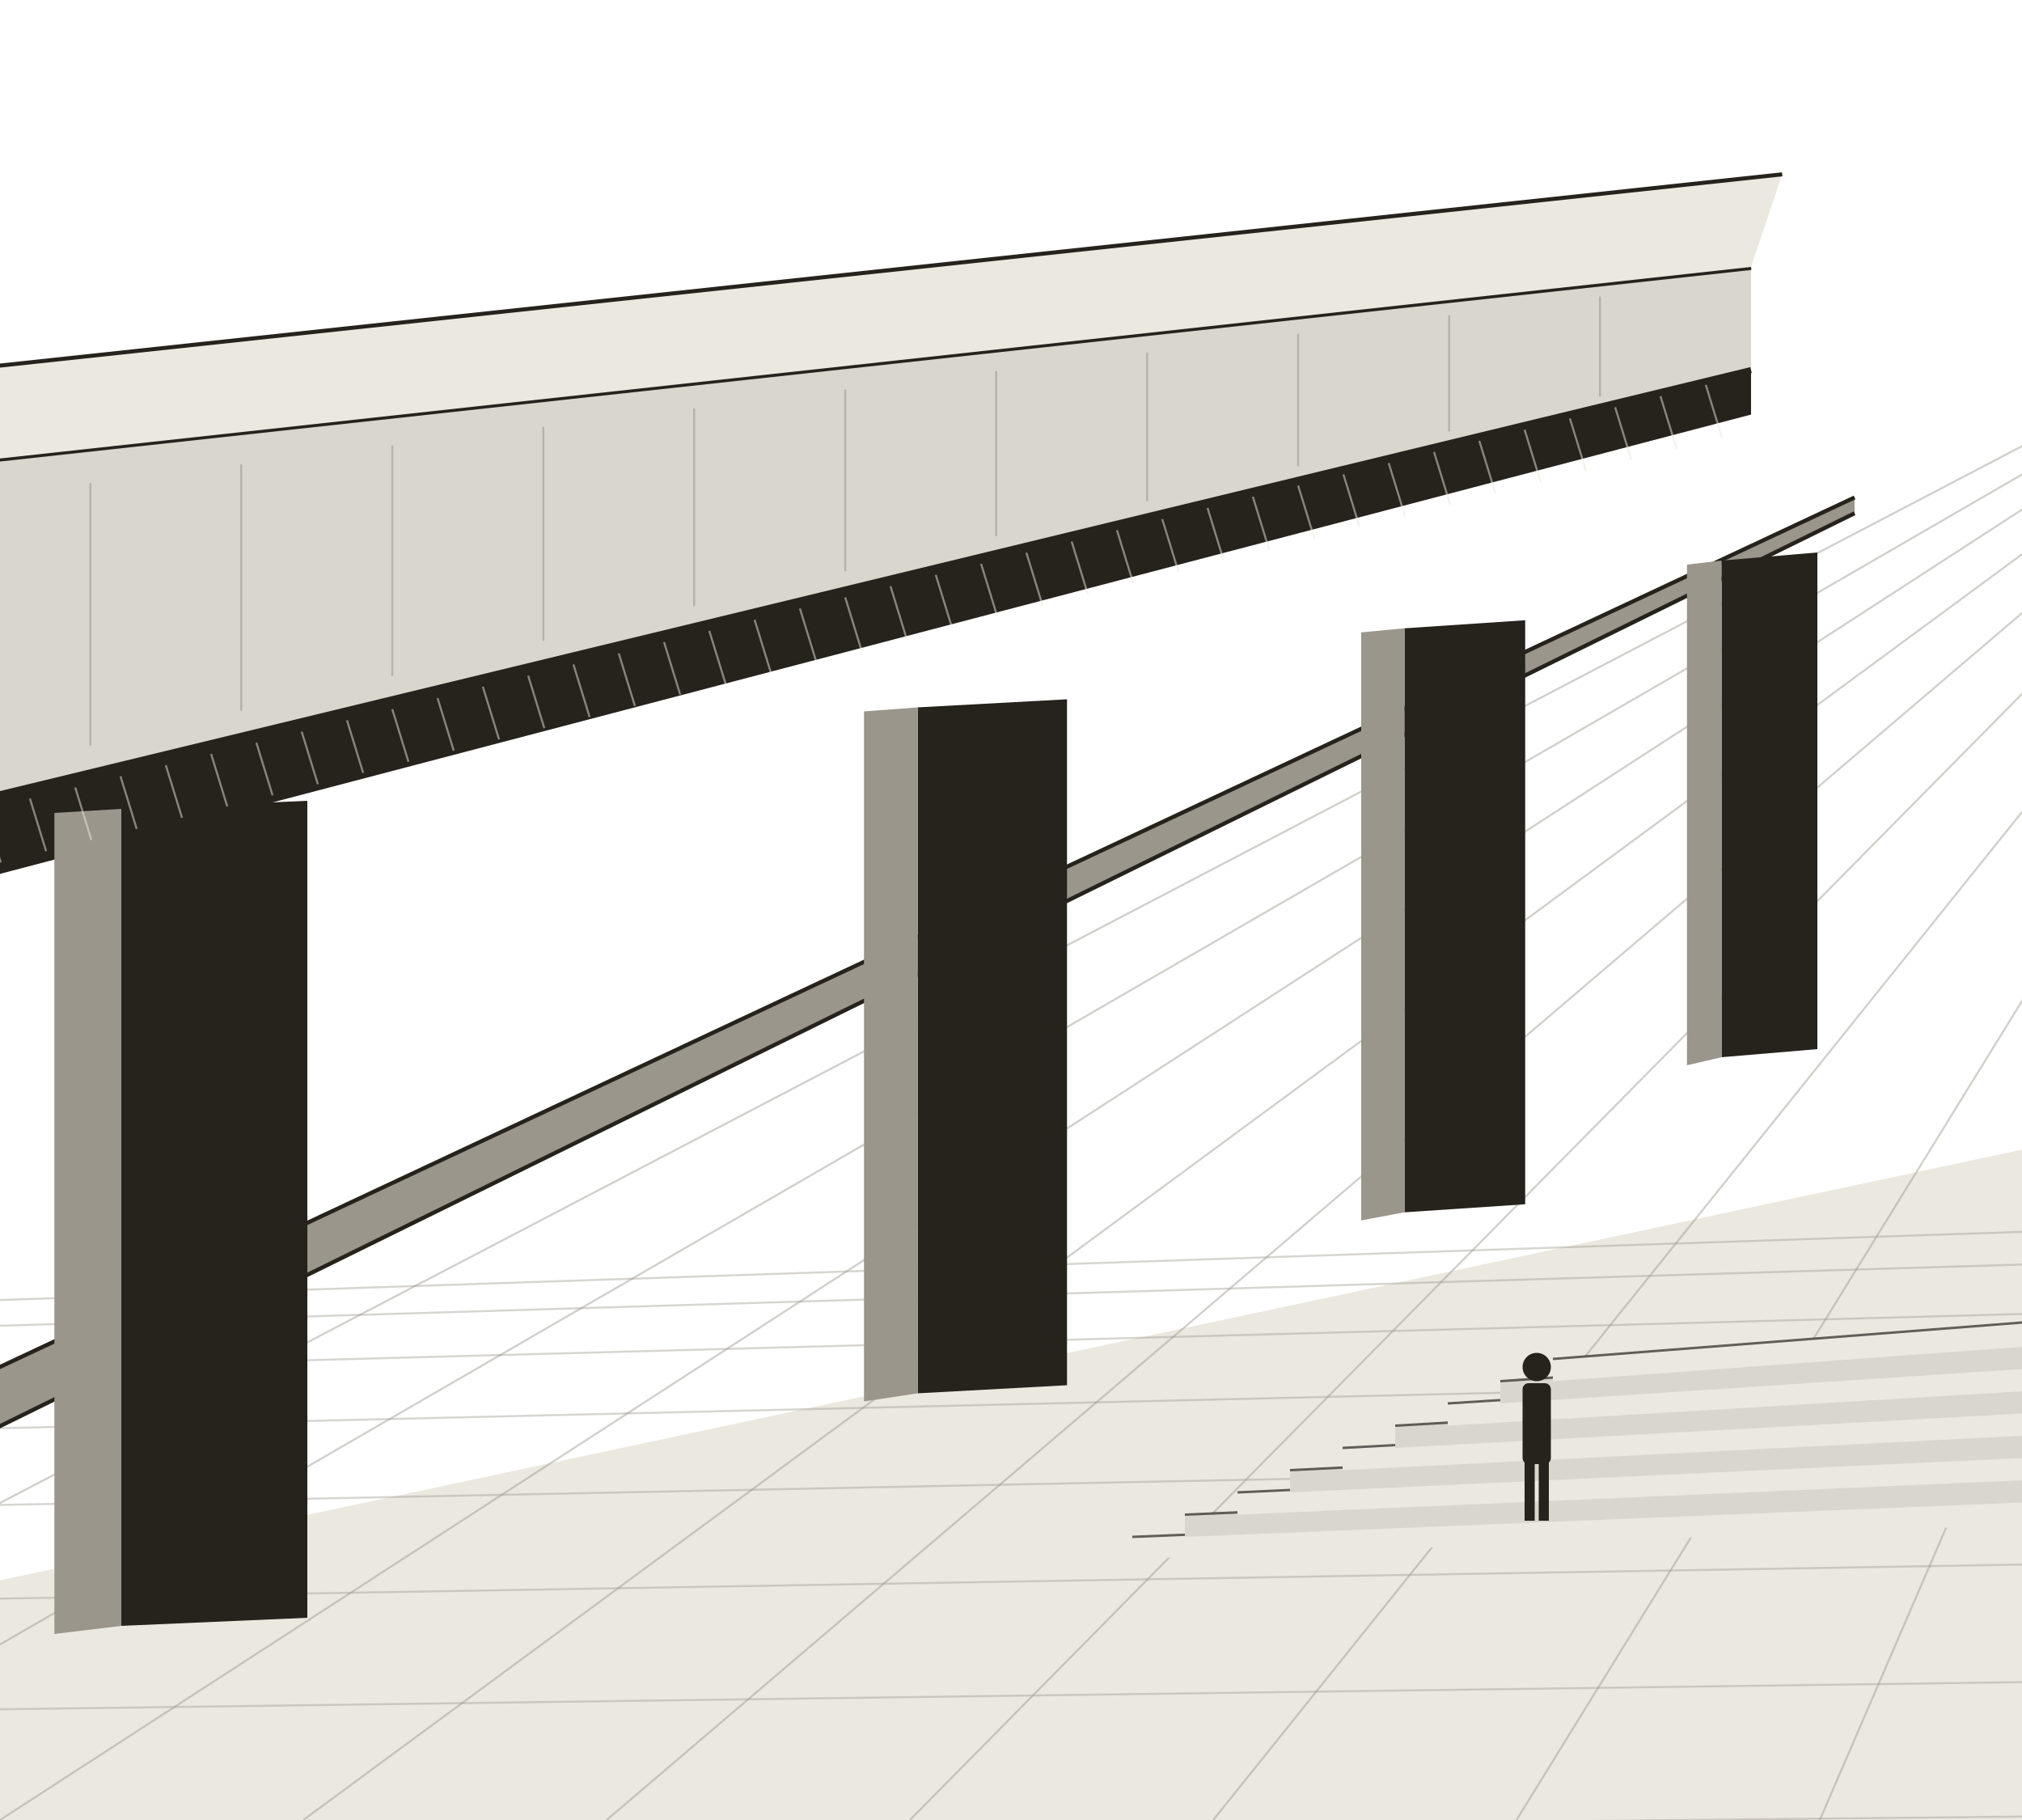
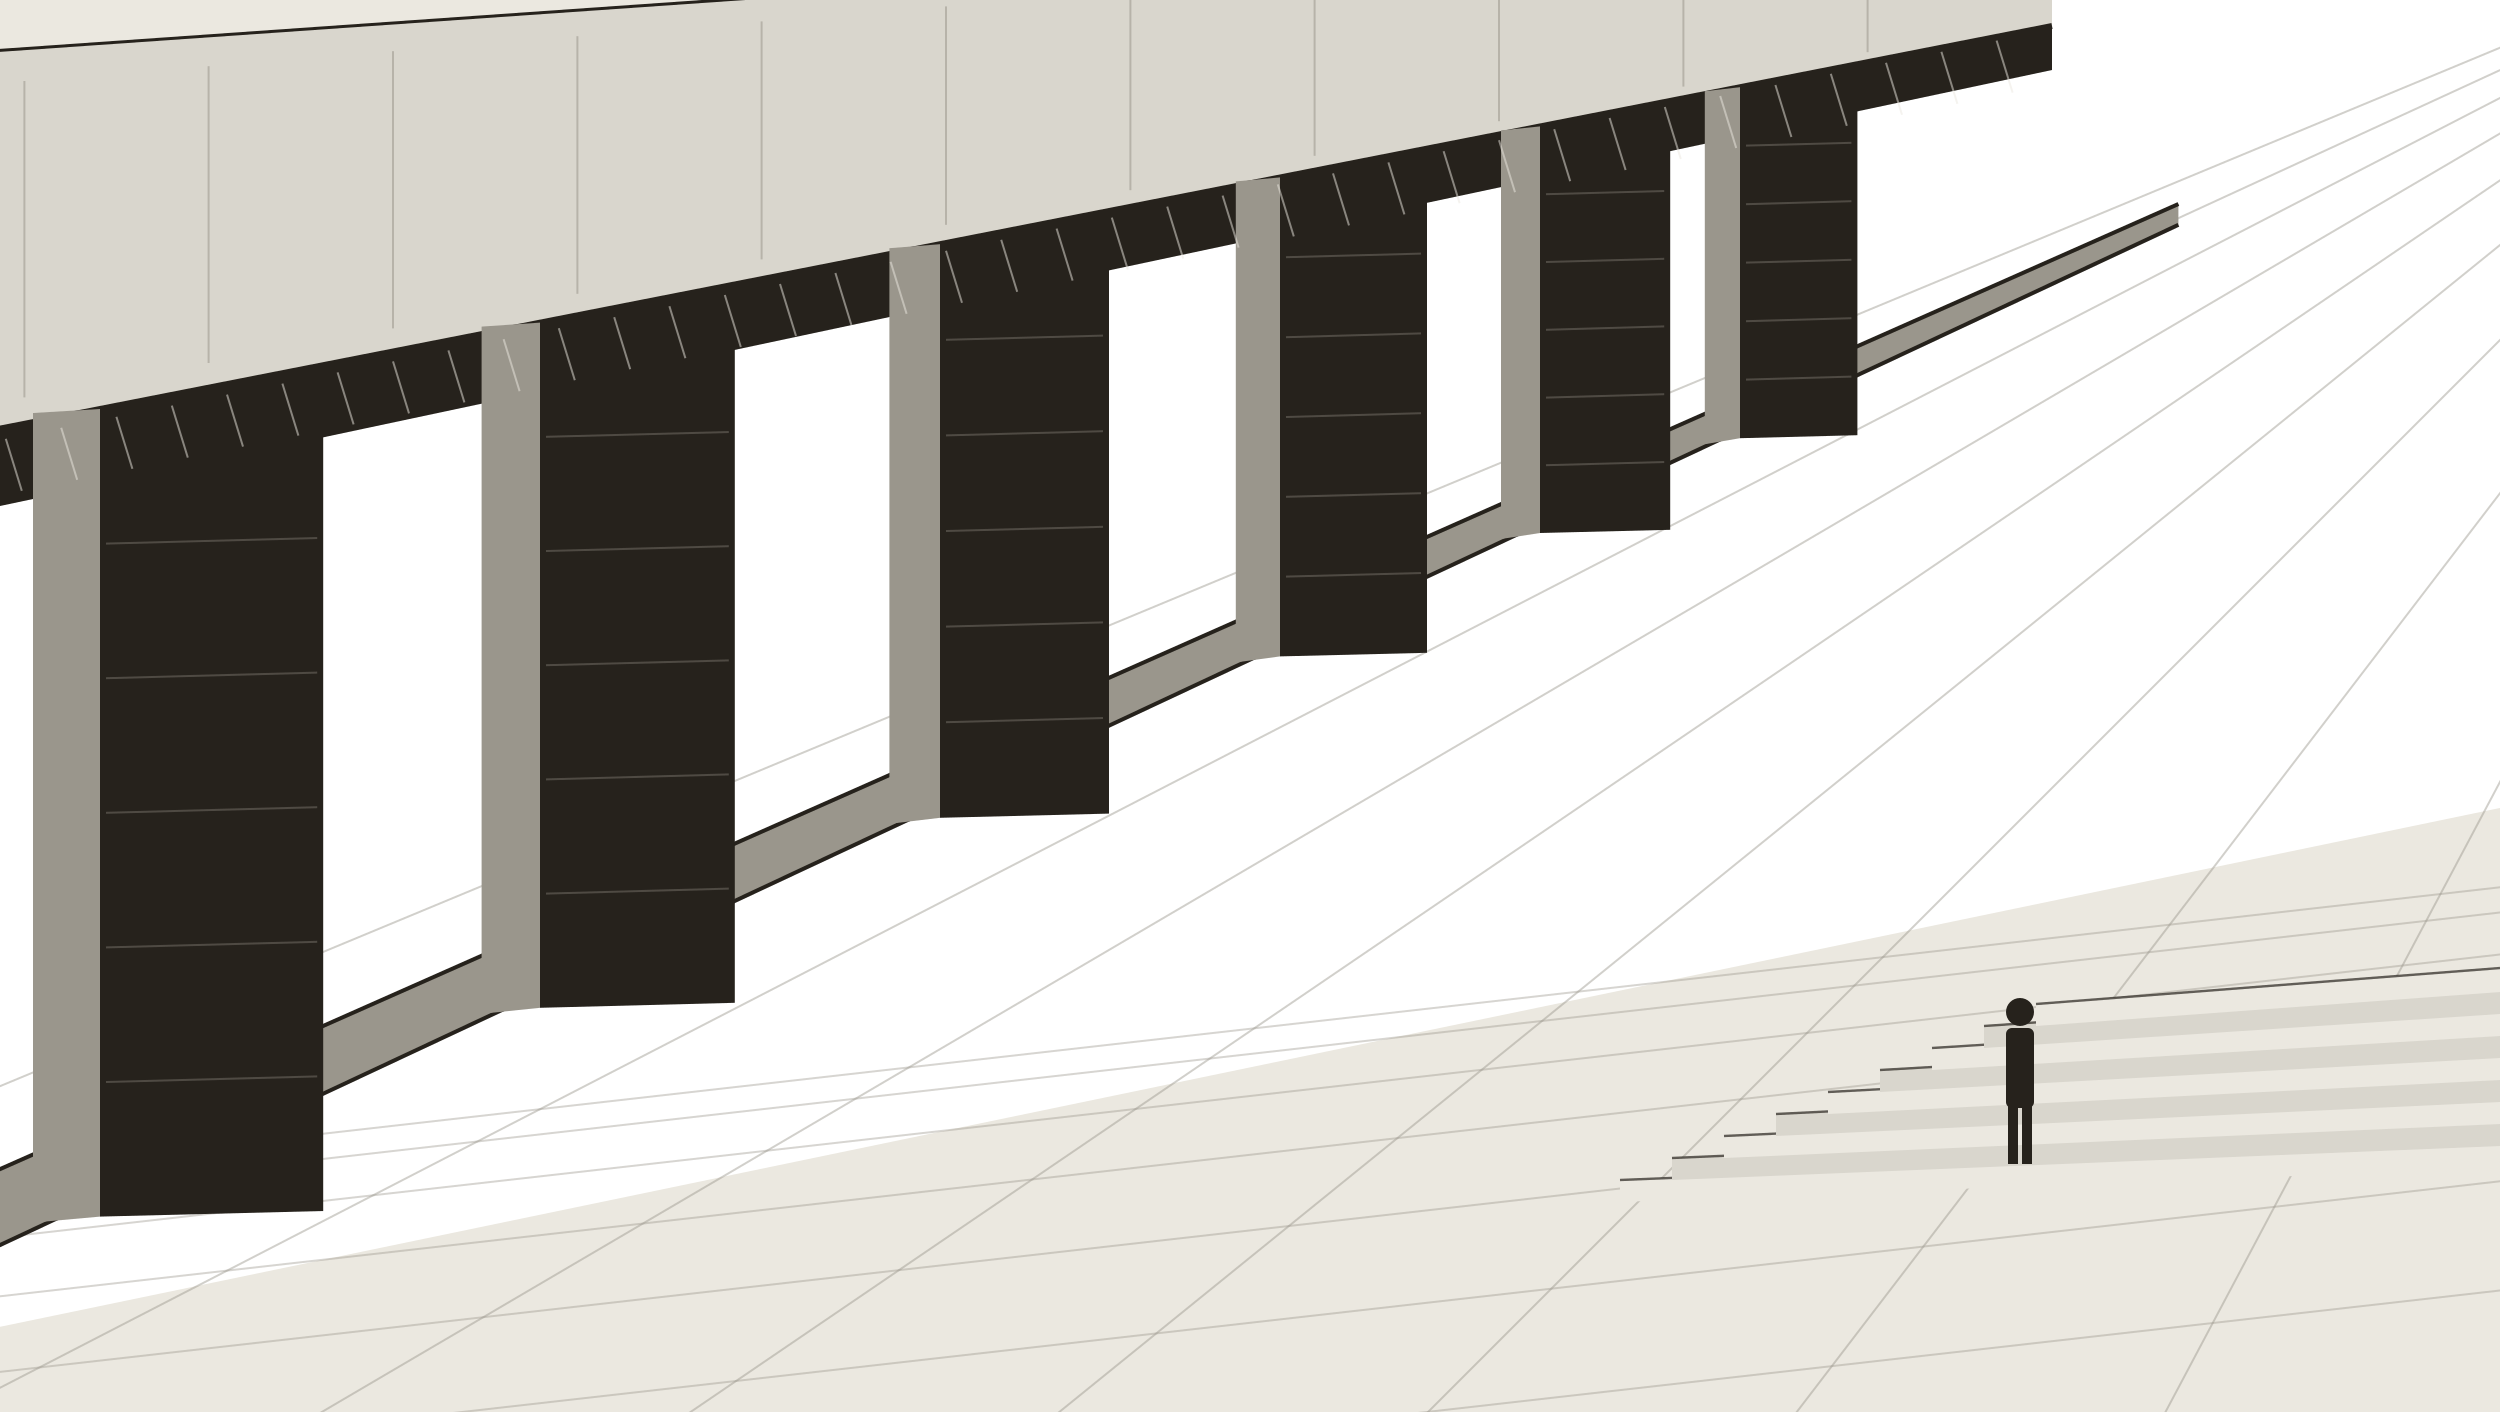
- <svg xmlns="http://www.w3.org/2000/svg" viewBox="0 0 1000 900" role="img" aria-label="">
-   <polygon points="-40.0,790.0 1040.0,560.0 1040.0,900.0 -40.0,900.0" fill="#ebe8e0" />
-   <line x1="-300.0" y1="900.0" x2="1095.0" y2="171.0" stroke="#9a968c" stroke-width="1" opacity="0.45" />
-   <line x1="-150.0" y1="900.0" x2="1110.0" y2="171.0" stroke="#9a968c" stroke-width="1" opacity="0.45" />
-   <line x1="0.0" y1="900.0" x2="1125.0" y2="171.0" stroke="#9a968c" stroke-width="1" opacity="0.45" />
-   <line x1="150.0" y1="900.0" x2="1140.0" y2="171.0" stroke="#9a968c" stroke-width="1" opacity="0.45" />
-   <line x1="300.0" y1="900.0" x2="1155.0" y2="171.0" stroke="#9a968c" stroke-width="1" opacity="0.45" />
-   <line x1="450.0" y1="900.0" x2="1170.0" y2="171.0" stroke="#9a968c" stroke-width="1" opacity="0.45" />
-   <line x1="600.0" y1="900.0" x2="1185.0" y2="171.0" stroke="#9a968c" stroke-width="1" opacity="0.45" />
-   <line x1="750.0" y1="900.0" x2="1200.0" y2="171.0" stroke="#9a968c" stroke-width="1" opacity="0.45" />
-   <line x1="900.0" y1="900.0" x2="1215.0" y2="171.0" stroke="#9a968c" stroke-width="1" opacity="0.45" />
-   <line x1="1050.0" y1="900.0" x2="1230.0" y2="171.0" stroke="#9a968c" stroke-width="1" opacity="0.45" />
+ <svg xmlns="http://www.w3.org/2000/svg" viewBox="-250 170 1250 706" role="img" aria-label="">
+   <polygon points="-330.0,850.0 1260.0,520.0 1260.0,900.0 -330.0,900.0" fill="#ebe8e0" />
+   <line x1="-700.0" y1="900.0" x2="1055.0" y2="171.0" stroke="#9a968c" stroke-width="1" opacity="0.45" />
+   <line x1="-510.0" y1="900.0" x2="1074.0" y2="171.0" stroke="#9a968c" stroke-width="1" opacity="0.45" />
+   <line x1="-320.0" y1="900.0" x2="1093.0" y2="171.0" stroke="#9a968c" stroke-width="1" opacity="0.45" />
+   <line x1="-130.0" y1="900.0" x2="1112.0" y2="171.0" stroke="#9a968c" stroke-width="1" opacity="0.45" />
+   <line x1="60.0" y1="900.0" x2="1131.0" y2="171.0" stroke="#9a968c" stroke-width="1" opacity="0.45" />
+   <line x1="250.0" y1="900.0" x2="1150.0" y2="171.0" stroke="#9a968c" stroke-width="1" opacity="0.45" />
+   <line x1="440.0" y1="900.0" x2="1169.0" y2="171.0" stroke="#9a968c" stroke-width="1" opacity="0.45" />
+   <line x1="630.0" y1="900.0" x2="1188.0" y2="171.0" stroke="#9a968c" stroke-width="1" opacity="0.45" />
+   <line x1="820.0" y1="900.0" x2="1207.0" y2="171.0" stroke="#9a968c" stroke-width="1" opacity="0.45" />
+   <line x1="1010.0" y1="900.0" x2="1226.0" y2="171.0" stroke="#9a968c" stroke-width="1" opacity="0.45" />
  <line x1="1200.0" y1="900.0" x2="1245.0" y2="171.0" stroke="#9a968c" stroke-width="1" opacity="0.45" />
-   <line x1="1350.0" y1="900.0" x2="1260.0" y2="171.0" stroke="#9a968c" stroke-width="1" opacity="0.45" />
-   <line x1="1500.0" y1="900.0" x2="1275.0" y2="171.0" stroke="#9a968c" stroke-width="1" opacity="0.45" />
-   <line x1="1650.0" y1="900.0" x2="1290.0" y2="171.0" stroke="#9a968c" stroke-width="1" opacity="0.45" />
-   <line x1="1800.0" y1="900.0" x2="1305.0" y2="171.0" stroke="#9a968c" stroke-width="1" opacity="0.45" />
-   <line x1="1950.0" y1="900.0" x2="1320.0" y2="171.0" stroke="#9a968c" stroke-width="1" opacity="0.45" />
-   <line x1="-40.0" y1="644.2" x2="1040.0" y2="607.8" stroke="#9a968c" stroke-width="1" opacity="0.4" />
-   <line x1="-40.0" y1="656.8" x2="1040.0" y2="624.1" stroke="#9a968c" stroke-width="1" opacity="0.4" />
-   <line x1="-40.0" y1="677.8" x2="1040.0" y2="648.7" stroke="#9a968c" stroke-width="1" opacity="0.4" />
-   <line x1="-40.0" y1="707.2" x2="1040.0" y2="681.7" stroke="#9a968c" stroke-width="1" opacity="0.4" />
-   <line x1="-40.0" y1="745.0" x2="1040.0" y2="723.2" stroke="#9a968c" stroke-width="1" opacity="0.4" />
-   <line x1="-40.0" y1="791.2" x2="1040.0" y2="773.0" stroke="#9a968c" stroke-width="1" opacity="0.4" />
-   <line x1="-40.0" y1="845.8" x2="1040.0" y2="831.3" stroke="#9a968c" stroke-width="1" opacity="0.4" />
-   <line x1="-40.0" y1="908.8" x2="1040.0" y2="897.9" stroke="#9a968c" stroke-width="1" opacity="0.4" />
+   <line x1="1390.0" y1="900.0" x2="1264.0" y2="171.0" stroke="#9a968c" stroke-width="1" opacity="0.45" />
+   <line x1="1580.0" y1="900.0" x2="1283.0" y2="171.0" stroke="#9a968c" stroke-width="1" opacity="0.45" />
+   <line x1="1770.0" y1="900.0" x2="1302.0" y2="171.0" stroke="#9a968c" stroke-width="1" opacity="0.45" />
+   <line x1="-330.0" y1="764.2" x2="1260.0" y2="584.2" stroke="#9a968c" stroke-width="1" opacity="0.4" />
+   <line x1="-330.0" y1="776.8" x2="1260.0" y2="596.8" stroke="#9a968c" stroke-width="1" opacity="0.4" />
+   <line x1="-330.0" y1="797.8" x2="1260.0" y2="617.8" stroke="#9a968c" stroke-width="1" opacity="0.4" />
+   <line x1="-330.0" y1="827.2" x2="1260.0" y2="647.2" stroke="#9a968c" stroke-width="1" opacity="0.4" />
+   <line x1="-330.0" y1="865.0" x2="1260.0" y2="685.0" stroke="#9a968c" stroke-width="1" opacity="0.4" />
+   <line x1="-330.0" y1="911.2" x2="1260.0" y2="731.2" stroke="#9a968c" stroke-width="1" opacity="0.4" />
+   <line x1="-330.0" y1="965.8" x2="1260.0" y2="785.8" stroke="#9a968c" stroke-width="1" opacity="0.4" />
+   <line x1="-330.0" y1="1028.8" x2="1260.0" y2="848.8" stroke="#9a968c" stroke-width="1" opacity="0.4" />
  <polygon points="560.0,760.0 1000.0,742.0 1000.0,754.0 560.0,771.0" fill="#ebe8e0" />
  <line x1="560.0" y1="760.0" x2="1000.0" y2="742.0" stroke="#26221c" stroke-width="1.2" opacity="0.7" />
  <polygon points="586.0,749.0 1000.0,731.0 1000.0,743.0 586.0,760.0" fill="#d9d6cd" />
  <line x1="586.0" y1="749.0" x2="1000.0" y2="731.0" stroke="#26221c" stroke-width="1.2" opacity="0.7" />
  <polygon points="612.0,738.0 1000.0,720.0 1000.0,732.0 612.0,749.0" fill="#ebe8e0" />
  <line x1="612.0" y1="738.0" x2="1000.0" y2="720.0" stroke="#26221c" stroke-width="1.2" opacity="0.7" />
  <polygon points="638.0,727.0 1000.0,709.0 1000.0,721.0 638.0,738.0" fill="#d9d6cd" />
  <line x1="638.0" y1="727.0" x2="1000.0" y2="709.0" stroke="#26221c" stroke-width="1.2" opacity="0.7" />
  <polygon points="664.0,716.0 1000.0,698.0 1000.0,710.0 664.0,727.0" fill="#ebe8e0" />
  <line x1="664.0" y1="716.0" x2="1000.0" y2="698.0" stroke="#26221c" stroke-width="1.2" opacity="0.7" />
  <polygon points="690.0,705.0 1000.0,687.0 1000.0,699.0 690.0,716.0" fill="#d9d6cd" />
  <line x1="690.0" y1="705.0" x2="1000.0" y2="687.0" stroke="#26221c" stroke-width="1.2" opacity="0.7" />
  <polygon points="716.0,694.0 1000.0,676.0 1000.0,688.0 716.0,705.0" fill="#ebe8e0" />
  <line x1="716.0" y1="694.0" x2="1000.0" y2="676.0" stroke="#26221c" stroke-width="1.2" opacity="0.7" />
  <polygon points="742.0,683.0 1000.0,665.0 1000.0,677.0 742.0,694.0" fill="#d9d6cd" />
  <line x1="742.0" y1="683.0" x2="1000.0" y2="665.0" stroke="#26221c" stroke-width="1.2" opacity="0.7" />
  <polygon points="768.0,672.0 1000.0,654.0 1000.0,666.0 768.0,683.0" fill="#ebe8e0" />
  <line x1="768.0" y1="672.0" x2="1000.0" y2="654.0" stroke="#26221c" stroke-width="1.2" opacity="0.7" />
-   <polygon points="-30.0,400.0 866.0,183.0 866.0,205.0 -30.0,440.0" fill="#26221c" />
-   <polygon points="-30.0,230.0 866.0,132.0 866.0,183.0 -30.0,400.0" fill="#d9d6cd" />
-   <line x1="-30.0" y1="248.0" x2="-30.0" y2="386.0" stroke="#9a968c" stroke-width="1" opacity="0.55" />
-   <line x1="44.7" y1="238.8" x2="44.7" y2="368.7" stroke="#9a968c" stroke-width="1" opacity="0.55" />
-   <line x1="119.3" y1="229.6" x2="119.3" y2="351.5" stroke="#9a968c" stroke-width="1" opacity="0.55" />
-   <line x1="194.0" y1="220.3" x2="194.0" y2="334.2" stroke="#9a968c" stroke-width="1" opacity="0.55" />
-   <line x1="268.7" y1="211.1" x2="268.7" y2="316.9" stroke="#9a968c" stroke-width="1" opacity="0.55" />
-   <line x1="343.3" y1="201.9" x2="343.3" y2="299.7" stroke="#9a968c" stroke-width="1" opacity="0.55" />
-   <line x1="418.0" y1="192.7" x2="418.0" y2="282.4" stroke="#9a968c" stroke-width="1" opacity="0.55" />
-   <line x1="492.7" y1="183.5" x2="492.7" y2="265.1" stroke="#9a968c" stroke-width="1" opacity="0.55" />
-   <line x1="567.3" y1="174.3" x2="567.3" y2="247.9" stroke="#9a968c" stroke-width="1" opacity="0.55" />
-   <line x1="642.0" y1="165.1" x2="642.0" y2="230.6" stroke="#9a968c" stroke-width="1" opacity="0.55" />
-   <line x1="716.7" y1="155.8" x2="716.7" y2="213.3" stroke="#9a968c" stroke-width="1" opacity="0.55" />
-   <line x1="791.3" y1="146.6" x2="791.3" y2="196.1" stroke="#9a968c" stroke-width="1" opacity="0.55" />
-   <line x1="-30.0" y1="230.0" x2="866.0" y2="132.0" stroke="#26221c" stroke-width="3" opacity="1" />
-   <line x1="-30.0" y1="400.0" x2="866.0" y2="183.0" stroke="#26221c" stroke-width="3" opacity="1" />
-   <polygon points="-30.0,230.0 866.0,132.0 881.4,86.2 -30.0,184.0" fill="#ebe8e0" />
-   <line x1="-30.0" y1="184.0" x2="881.4" y2="86.2" stroke="#26221c" stroke-width="2" opacity="1" />
-   <polygon points="-30.0,690.0 917.2,246.0 917.2,253.8 -30.0,720.0" fill="#9a968c" />
-   <line x1="-30.0" y1="690.0" x2="917.2" y2="246.0" stroke="#26221c" stroke-width="2" opacity="1" />
-   <line x1="-30.0" y1="720.0" x2="917.2" y2="253.8" stroke="#26221c" stroke-width="2" opacity="1" />
-   <polygon points="60.0,400.0 152.0,396.0 152.0,800.0 60.0,804.0" fill="#26221c" />
-   <polygon points="26.9,402.0 60.0,400.0 60.0,804.0 26.9,808.0" fill="#9a968c" />
-   <polygon points="453.9,349.8 527.7,345.8 527.7,685.0 453.9,689.0" fill="#26221c" />
-   <polygon points="427.3,351.8 453.9,349.8 453.9,689.0 427.3,693.0" fill="#9a968c" />
-   <polygon points="694.6,310.7 754.3,306.7 754.3,595.5 694.6,599.5" fill="#26221c" />
-   <polygon points="673.2,312.7 694.6,310.7 694.6,599.5 673.2,603.5" fill="#9a968c" />
-   <polygon points="851.4,277.2 898.8,273.2 898.8,518.8 851.4,522.8" fill="#26221c" />
-   <polygon points="834.3,279.2 851.4,277.2 851.4,522.8 834.3,526.8" fill="#9a968c" />
-   <line x1="-30.0" y1="406.0" x2="-22.0" y2="432.0" stroke="#ebe8e0" stroke-width="1" opacity="0.5" />
-   <line x1="-7.6" y1="400.5" x2="0.4" y2="426.5" stroke="#ebe8e0" stroke-width="1" opacity="0.5" />
-   <line x1="14.8" y1="394.9" x2="22.8" y2="420.9" stroke="#ebe8e0" stroke-width="1" opacity="0.5" />
-   <line x1="37.2" y1="389.4" x2="45.2" y2="415.4" stroke="#ebe8e0" stroke-width="1" opacity="0.5" />
-   <line x1="59.6" y1="383.9" x2="67.6" y2="409.9" stroke="#ebe8e0" stroke-width="1" opacity="0.5" />
-   <line x1="82.0" y1="378.4" x2="90.0" y2="404.4" stroke="#ebe8e0" stroke-width="1" opacity="0.5" />
-   <line x1="104.4" y1="372.8" x2="112.4" y2="398.8" stroke="#ebe8e0" stroke-width="1" opacity="0.5" />
-   <line x1="126.8" y1="367.3" x2="134.8" y2="393.3" stroke="#ebe8e0" stroke-width="1" opacity="0.5" />
-   <line x1="149.2" y1="361.8" x2="157.2" y2="387.8" stroke="#ebe8e0" stroke-width="1" opacity="0.5" />
-   <line x1="171.6" y1="356.2" x2="179.6" y2="382.2" stroke="#ebe8e0" stroke-width="1" opacity="0.5" />
-   <line x1="194.0" y1="350.7" x2="202.0" y2="376.7" stroke="#ebe8e0" stroke-width="1" opacity="0.5" />
-   <line x1="216.4" y1="345.2" x2="224.4" y2="371.2" stroke="#ebe8e0" stroke-width="1" opacity="0.5" />
-   <line x1="238.8" y1="339.6" x2="246.8" y2="365.6" stroke="#ebe8e0" stroke-width="1" opacity="0.5" />
-   <line x1="261.2" y1="334.1" x2="269.2" y2="360.1" stroke="#ebe8e0" stroke-width="1" opacity="0.5" />
-   <line x1="283.6" y1="328.6" x2="291.6" y2="354.6" stroke="#ebe8e0" stroke-width="1" opacity="0.5" />
-   <line x1="306.0" y1="323.1" x2="314.0" y2="349.1" stroke="#ebe8e0" stroke-width="1" opacity="0.5" />
-   <line x1="328.4" y1="317.5" x2="336.4" y2="343.5" stroke="#ebe8e0" stroke-width="1" opacity="0.5" />
-   <line x1="350.8" y1="312.0" x2="358.8" y2="338.0" stroke="#ebe8e0" stroke-width="1" opacity="0.5" />
-   <line x1="373.2" y1="306.5" x2="381.2" y2="332.5" stroke="#ebe8e0" stroke-width="1" opacity="0.5" />
-   <line x1="395.6" y1="300.9" x2="403.6" y2="326.9" stroke="#ebe8e0" stroke-width="1" opacity="0.5" />
-   <line x1="418.0" y1="295.4" x2="426.0" y2="321.4" stroke="#ebe8e0" stroke-width="1" opacity="0.5" />
-   <line x1="440.4" y1="289.9" x2="448.4" y2="315.9" stroke="#ebe8e0" stroke-width="1" opacity="0.5" />
-   <line x1="462.8" y1="284.3" x2="470.8" y2="310.3" stroke="#ebe8e0" stroke-width="1" opacity="0.5" />
-   <line x1="485.2" y1="278.8" x2="493.2" y2="304.8" stroke="#ebe8e0" stroke-width="1" opacity="0.5" />
-   <line x1="507.6" y1="273.3" x2="515.6" y2="299.3" stroke="#ebe8e0" stroke-width="1" opacity="0.5" />
-   <line x1="530.0" y1="267.8" x2="538.0" y2="293.8" stroke="#ebe8e0" stroke-width="1" opacity="0.5" />
-   <line x1="552.4" y1="262.2" x2="560.4" y2="288.2" stroke="#ebe8e0" stroke-width="1" opacity="0.5" />
-   <line x1="574.8" y1="256.7" x2="582.8" y2="282.7" stroke="#ebe8e0" stroke-width="1" opacity="0.5" />
-   <line x1="597.2" y1="251.2" x2="605.2" y2="277.2" stroke="#ebe8e0" stroke-width="1" opacity="0.5" />
-   <line x1="619.6" y1="245.6" x2="627.6" y2="271.6" stroke="#ebe8e0" stroke-width="1" opacity="0.5" />
-   <line x1="642.0" y1="240.1" x2="650.0" y2="266.1" stroke="#ebe8e0" stroke-width="1" opacity="0.5" />
-   <line x1="664.4" y1="234.6" x2="672.4" y2="260.6" stroke="#ebe8e0" stroke-width="1" opacity="0.5" />
-   <line x1="686.8" y1="229.0" x2="694.8" y2="255.0" stroke="#ebe8e0" stroke-width="1" opacity="0.5" />
-   <line x1="709.2" y1="223.5" x2="717.2" y2="249.5" stroke="#ebe8e0" stroke-width="1" opacity="0.5" />
-   <line x1="731.6" y1="218.0" x2="739.6" y2="244.0" stroke="#ebe8e0" stroke-width="1" opacity="0.5" />
-   <line x1="754.0" y1="212.5" x2="762.0" y2="238.5" stroke="#ebe8e0" stroke-width="1" opacity="0.5" />
-   <line x1="776.4" y1="206.9" x2="784.4" y2="232.9" stroke="#ebe8e0" stroke-width="1" opacity="0.5" />
-   <line x1="798.8" y1="201.4" x2="806.8" y2="227.4" stroke="#ebe8e0" stroke-width="1" opacity="0.5" />
-   <line x1="821.2" y1="195.9" x2="829.2" y2="221.9" stroke="#ebe8e0" stroke-width="1" opacity="0.5" />
-   <line x1="843.6" y1="190.3" x2="851.6" y2="216.3" stroke="#ebe8e0" stroke-width="1" opacity="0.5" />
+   <polygon points="-330.0,400.0 776.0,183.0 776.0,205.0 -330.0,440.0" fill="#26221c" />
+   <polygon points="-330.0,200.0 776.0,123.0 776.0,183.0 -330.0,400.0" fill="#d9d6cd" />
+   <line x1="-330.0" y1="218.0" x2="-330.0" y2="386.0" stroke="#9a968c" stroke-width="1" opacity="0.55" />
+   <line x1="-237.8" y1="210.5" x2="-237.8" y2="368.7" stroke="#9a968c" stroke-width="1" opacity="0.55" />
+   <line x1="-145.7" y1="203.1" x2="-145.7" y2="351.5" stroke="#9a968c" stroke-width="1" opacity="0.55" />
+   <line x1="-53.5" y1="195.6" x2="-53.5" y2="334.2" stroke="#9a968c" stroke-width="1" opacity="0.55" />
+   <line x1="38.7" y1="188.1" x2="38.7" y2="316.9" stroke="#9a968c" stroke-width="1" opacity="0.55" />
+   <line x1="130.8" y1="180.7" x2="130.8" y2="299.7" stroke="#9a968c" stroke-width="1" opacity="0.55" />
+   <line x1="223.0" y1="173.2" x2="223.0" y2="282.4" stroke="#9a968c" stroke-width="1" opacity="0.55" />
+   <line x1="315.2" y1="165.7" x2="315.2" y2="265.1" stroke="#9a968c" stroke-width="1" opacity="0.55" />
+   <line x1="407.3" y1="158.3" x2="407.3" y2="247.9" stroke="#9a968c" stroke-width="1" opacity="0.55" />
+   <line x1="499.5" y1="150.8" x2="499.5" y2="230.6" stroke="#9a968c" stroke-width="1" opacity="0.55" />
+   <line x1="591.7" y1="143.3" x2="591.7" y2="213.3" stroke="#9a968c" stroke-width="1" opacity="0.55" />
+   <line x1="683.8" y1="135.9" x2="683.8" y2="196.1" stroke="#9a968c" stroke-width="1" opacity="0.55" />
+   <line x1="-330.0" y1="200.0" x2="776.0" y2="123.0" stroke="#26221c" stroke-width="3" opacity="1" />
+   <line x1="-330.0" y1="400.0" x2="776.0" y2="183.0" stroke="#26221c" stroke-width="3" opacity="1" />
+   <polygon points="-330.0,200.0 776.0,123.0 795.0,77.5 -330.0,154.0" fill="#ebe8e0" />
+   <line x1="-330.0" y1="154.0" x2="795.0" y2="77.5" stroke="#26221c" stroke-width="2" opacity="1" />
+   <polygon points="-330.0,790.0 839.2,272.0 839.2,282.4 -330.0,830.0" fill="#9a968c" />
+   <line x1="-330.0" y1="790.0" x2="839.2" y2="272.0" stroke="#26221c" stroke-width="2" opacity="1" />
+   <line x1="-330.0" y1="830.0" x2="839.2" y2="282.4" stroke="#26221c" stroke-width="2" opacity="1" />
+   <polygon points="-200.0,374.5 -88.4,371.7 -88.4,775.5 -200.0,778.3" fill="#26221c" />
+   <polygon points="-233.5,376.5 -200.0,374.5 -200.0,778.3 -233.5,781.3" fill="#9a968c" />
+   <line x1="-197.0" y1="441.8" x2="-91.4" y2="439.0" stroke="#9a968c" stroke-width="1" opacity="0.35" />
+   <line x1="-197.0" y1="509.1" x2="-91.4" y2="506.3" stroke="#9a968c" stroke-width="1" opacity="0.35" />
+   <line x1="-197.0" y1="576.4" x2="-91.4" y2="573.6" stroke="#9a968c" stroke-width="1" opacity="0.35" />
+   <line x1="-197.0" y1="643.7" x2="-91.4" y2="640.9" stroke="#9a968c" stroke-width="1" opacity="0.35" />
+   <line x1="-197.0" y1="711.0" x2="-91.4" y2="708.2" stroke="#9a968c" stroke-width="1" opacity="0.35" />
+   <polygon points="20.0,331.3 117.4,328.9 117.4,671.4 20.0,673.9" fill="#26221c" />
+   <polygon points="-9.2,333.3 20.0,331.3 20.0,673.9 -9.2,676.9" fill="#9a968c" />
+   <line x1="23.0" y1="388.4" x2="114.4" y2="386.0" stroke="#9a968c" stroke-width="1" opacity="0.35" />
+   <line x1="23.0" y1="445.5" x2="114.4" y2="443.1" stroke="#9a968c" stroke-width="1" opacity="0.35" />
+   <line x1="23.0" y1="502.6" x2="114.4" y2="500.2" stroke="#9a968c" stroke-width="1" opacity="0.35" />
+   <line x1="23.0" y1="559.7" x2="114.4" y2="557.2" stroke="#9a968c" stroke-width="1" opacity="0.35" />
+   <line x1="23.0" y1="616.8" x2="114.4" y2="614.3" stroke="#9a968c" stroke-width="1" opacity="0.35" />
+   <polygon points="220.0,292.1 304.5,290.0 304.5,576.8 220.0,578.9" fill="#26221c" />
+   <polygon points="194.7,294.1 220.0,292.1 220.0,578.9 194.7,581.9" fill="#9a968c" />
+   <line x1="223.0" y1="339.9" x2="301.5" y2="337.8" stroke="#9a968c" stroke-width="1" opacity="0.35" />
+   <line x1="223.0" y1="387.7" x2="301.5" y2="385.6" stroke="#9a968c" stroke-width="1" opacity="0.35" />
+   <line x1="223.0" y1="435.5" x2="301.5" y2="433.4" stroke="#9a968c" stroke-width="1" opacity="0.35" />
+   <line x1="223.0" y1="483.3" x2="301.5" y2="481.2" stroke="#9a968c" stroke-width="1" opacity="0.35" />
+   <line x1="223.0" y1="531.1" x2="301.5" y2="529.0" stroke="#9a968c" stroke-width="1" opacity="0.35" />
+   <polygon points="390.0,258.7 463.5,256.9 463.5,496.4 390.0,498.2" fill="#26221c" />
+   <polygon points="367.9,260.7 390.0,258.7 390.0,498.2 367.9,501.2" fill="#9a968c" />
+   <line x1="393.0" y1="298.6" x2="460.5" y2="296.8" stroke="#9a968c" stroke-width="1" opacity="0.35" />
+   <line x1="393.0" y1="338.6" x2="460.5" y2="336.7" stroke="#9a968c" stroke-width="1" opacity="0.35" />
+   <line x1="393.0" y1="378.5" x2="460.5" y2="376.6" stroke="#9a968c" stroke-width="1" opacity="0.35" />
+   <line x1="393.0" y1="418.4" x2="460.5" y2="416.6" stroke="#9a968c" stroke-width="1" opacity="0.35" />
+   <line x1="393.0" y1="458.3" x2="460.5" y2="456.5" stroke="#9a968c" stroke-width="1" opacity="0.35" />
+   <polygon points="520.0,233.2 585.1,231.6 585.1,434.9 520.0,436.5" fill="#26221c" />
+   <polygon points="500.5,235.2 520.0,233.2 520.0,436.5 500.5,439.5" fill="#9a968c" />
+   <line x1="523.0" y1="267.1" x2="582.1" y2="265.5" stroke="#9a968c" stroke-width="1" opacity="0.35" />
+   <line x1="523.0" y1="301.0" x2="582.1" y2="299.4" stroke="#9a968c" stroke-width="1" opacity="0.35" />
+   <line x1="523.0" y1="334.9" x2="582.1" y2="333.2" stroke="#9a968c" stroke-width="1" opacity="0.35" />
+   <line x1="523.0" y1="368.8" x2="582.1" y2="367.1" stroke="#9a968c" stroke-width="1" opacity="0.35" />
+   <line x1="523.0" y1="402.6" x2="582.1" y2="401.0" stroke="#9a968c" stroke-width="1" opacity="0.35" />
+   <polygon points="620.0,213.6 678.7,212.1 678.7,387.6 620.0,389.1" fill="#26221c" />
+   <polygon points="602.4,215.6 620.0,213.6 620.0,389.1 602.4,392.1" fill="#9a968c" />
+   <line x1="623.0" y1="242.8" x2="675.7" y2="241.4" stroke="#9a968c" stroke-width="1" opacity="0.35" />
+   <line x1="623.0" y1="272.1" x2="675.7" y2="270.6" stroke="#9a968c" stroke-width="1" opacity="0.35" />
+   <line x1="623.0" y1="301.3" x2="675.7" y2="299.9" stroke="#9a968c" stroke-width="1" opacity="0.35" />
+   <line x1="623.0" y1="330.6" x2="675.7" y2="329.1" stroke="#9a968c" stroke-width="1" opacity="0.35" />
+   <line x1="623.0" y1="359.8" x2="675.7" y2="358.3" stroke="#9a968c" stroke-width="1" opacity="0.35" />
+   <line x1="-330.0" y1="406.0" x2="-322.0" y2="432.0" stroke="#ebe8e0" stroke-width="1" opacity="0.5" />
+   <line x1="-302.4" y1="400.5" x2="-294.4" y2="426.5" stroke="#ebe8e0" stroke-width="1" opacity="0.5" />
+   <line x1="-274.7" y1="394.9" x2="-266.7" y2="420.9" stroke="#ebe8e0" stroke-width="1" opacity="0.5" />
+   <line x1="-247.1" y1="389.4" x2="-239.1" y2="415.4" stroke="#ebe8e0" stroke-width="1" opacity="0.5" />
+   <line x1="-219.4" y1="383.9" x2="-211.4" y2="409.9" stroke="#ebe8e0" stroke-width="1" opacity="0.5" />
+   <line x1="-191.8" y1="378.4" x2="-183.8" y2="404.4" stroke="#ebe8e0" stroke-width="1" opacity="0.5" />
+   <line x1="-164.1" y1="372.8" x2="-156.1" y2="398.8" stroke="#ebe8e0" stroke-width="1" opacity="0.5" />
+   <line x1="-136.5" y1="367.3" x2="-128.5" y2="393.3" stroke="#ebe8e0" stroke-width="1" opacity="0.5" />
+   <line x1="-108.8" y1="361.8" x2="-100.8" y2="387.8" stroke="#ebe8e0" stroke-width="1" opacity="0.5" />
+   <line x1="-81.2" y1="356.2" x2="-73.2" y2="382.2" stroke="#ebe8e0" stroke-width="1" opacity="0.5" />
+   <line x1="-53.5" y1="350.7" x2="-45.5" y2="376.7" stroke="#ebe8e0" stroke-width="1" opacity="0.5" />
+   <line x1="-25.8" y1="345.2" x2="-17.8" y2="371.2" stroke="#ebe8e0" stroke-width="1" opacity="0.5" />
+   <line x1="1.8" y1="339.6" x2="9.8" y2="365.6" stroke="#ebe8e0" stroke-width="1" opacity="0.5" />
+   <line x1="29.4" y1="334.1" x2="37.4" y2="360.1" stroke="#ebe8e0" stroke-width="1" opacity="0.5" />
+   <line x1="57.1" y1="328.6" x2="65.1" y2="354.6" stroke="#ebe8e0" stroke-width="1" opacity="0.5" />
+   <line x1="84.7" y1="323.1" x2="92.7" y2="349.1" stroke="#ebe8e0" stroke-width="1" opacity="0.5" />
+   <line x1="112.4" y1="317.5" x2="120.4" y2="343.5" stroke="#ebe8e0" stroke-width="1" opacity="0.5" />
+   <line x1="140.0" y1="312.0" x2="148.0" y2="338.0" stroke="#ebe8e0" stroke-width="1" opacity="0.5" />
+   <line x1="167.7" y1="306.5" x2="175.7" y2="332.5" stroke="#ebe8e0" stroke-width="1" opacity="0.5" />
+   <line x1="195.3" y1="300.9" x2="203.3" y2="326.9" stroke="#ebe8e0" stroke-width="1" opacity="0.5" />
+   <line x1="223.0" y1="295.4" x2="231.0" y2="321.4" stroke="#ebe8e0" stroke-width="1" opacity="0.5" />
+   <line x1="250.6" y1="289.9" x2="258.6" y2="315.9" stroke="#ebe8e0" stroke-width="1" opacity="0.5" />
+   <line x1="278.3" y1="284.3" x2="286.3" y2="310.3" stroke="#ebe8e0" stroke-width="1" opacity="0.5" />
+   <line x1="305.9" y1="278.8" x2="313.9" y2="304.8" stroke="#ebe8e0" stroke-width="1" opacity="0.5" />
+   <line x1="333.6" y1="273.3" x2="341.6" y2="299.3" stroke="#ebe8e0" stroke-width="1" opacity="0.5" />
+   <line x1="361.3" y1="267.8" x2="369.3" y2="293.8" stroke="#ebe8e0" stroke-width="1" opacity="0.5" />
+   <line x1="388.9" y1="262.2" x2="396.9" y2="288.2" stroke="#ebe8e0" stroke-width="1" opacity="0.5" />
+   <line x1="416.5" y1="256.7" x2="424.5" y2="282.7" stroke="#ebe8e0" stroke-width="1" opacity="0.5" />
+   <line x1="444.2" y1="251.2" x2="452.2" y2="277.2" stroke="#ebe8e0" stroke-width="1" opacity="0.5" />
+   <line x1="471.8" y1="245.6" x2="479.8" y2="271.6" stroke="#ebe8e0" stroke-width="1" opacity="0.5" />
+   <line x1="499.5" y1="240.1" x2="507.5" y2="266.1" stroke="#ebe8e0" stroke-width="1" opacity="0.5" />
+   <line x1="527.1" y1="234.6" x2="535.1" y2="260.6" stroke="#ebe8e0" stroke-width="1" opacity="0.5" />
+   <line x1="554.8" y1="229.0" x2="562.8" y2="255.0" stroke="#ebe8e0" stroke-width="1" opacity="0.5" />
+   <line x1="582.4" y1="223.5" x2="590.4" y2="249.5" stroke="#ebe8e0" stroke-width="1" opacity="0.5" />
+   <line x1="610.1" y1="218.0" x2="618.1" y2="244.0" stroke="#ebe8e0" stroke-width="1" opacity="0.5" />
+   <line x1="637.7" y1="212.5" x2="645.7" y2="238.5" stroke="#ebe8e0" stroke-width="1" opacity="0.5" />
+   <line x1="665.4" y1="206.9" x2="673.4" y2="232.9" stroke="#ebe8e0" stroke-width="1" opacity="0.5" />
+   <line x1="693.0" y1="201.4" x2="701.0" y2="227.4" stroke="#ebe8e0" stroke-width="1" opacity="0.5" />
+   <line x1="720.7" y1="195.9" x2="728.7" y2="221.9" stroke="#ebe8e0" stroke-width="1" opacity="0.5" />
+   <line x1="748.3" y1="190.3" x2="756.3" y2="216.3" stroke="#ebe8e0" stroke-width="1" opacity="0.5" />
  <g fill="#26221c">
    <circle cx="760" cy="676" r="7" />
    <rect x="753" y="684" width="14" height="40" rx="3" />
    <rect x="754" y="722" width="5" height="30" />
    <rect x="761" y="722" width="5" height="30" />
  </g>
</svg>
